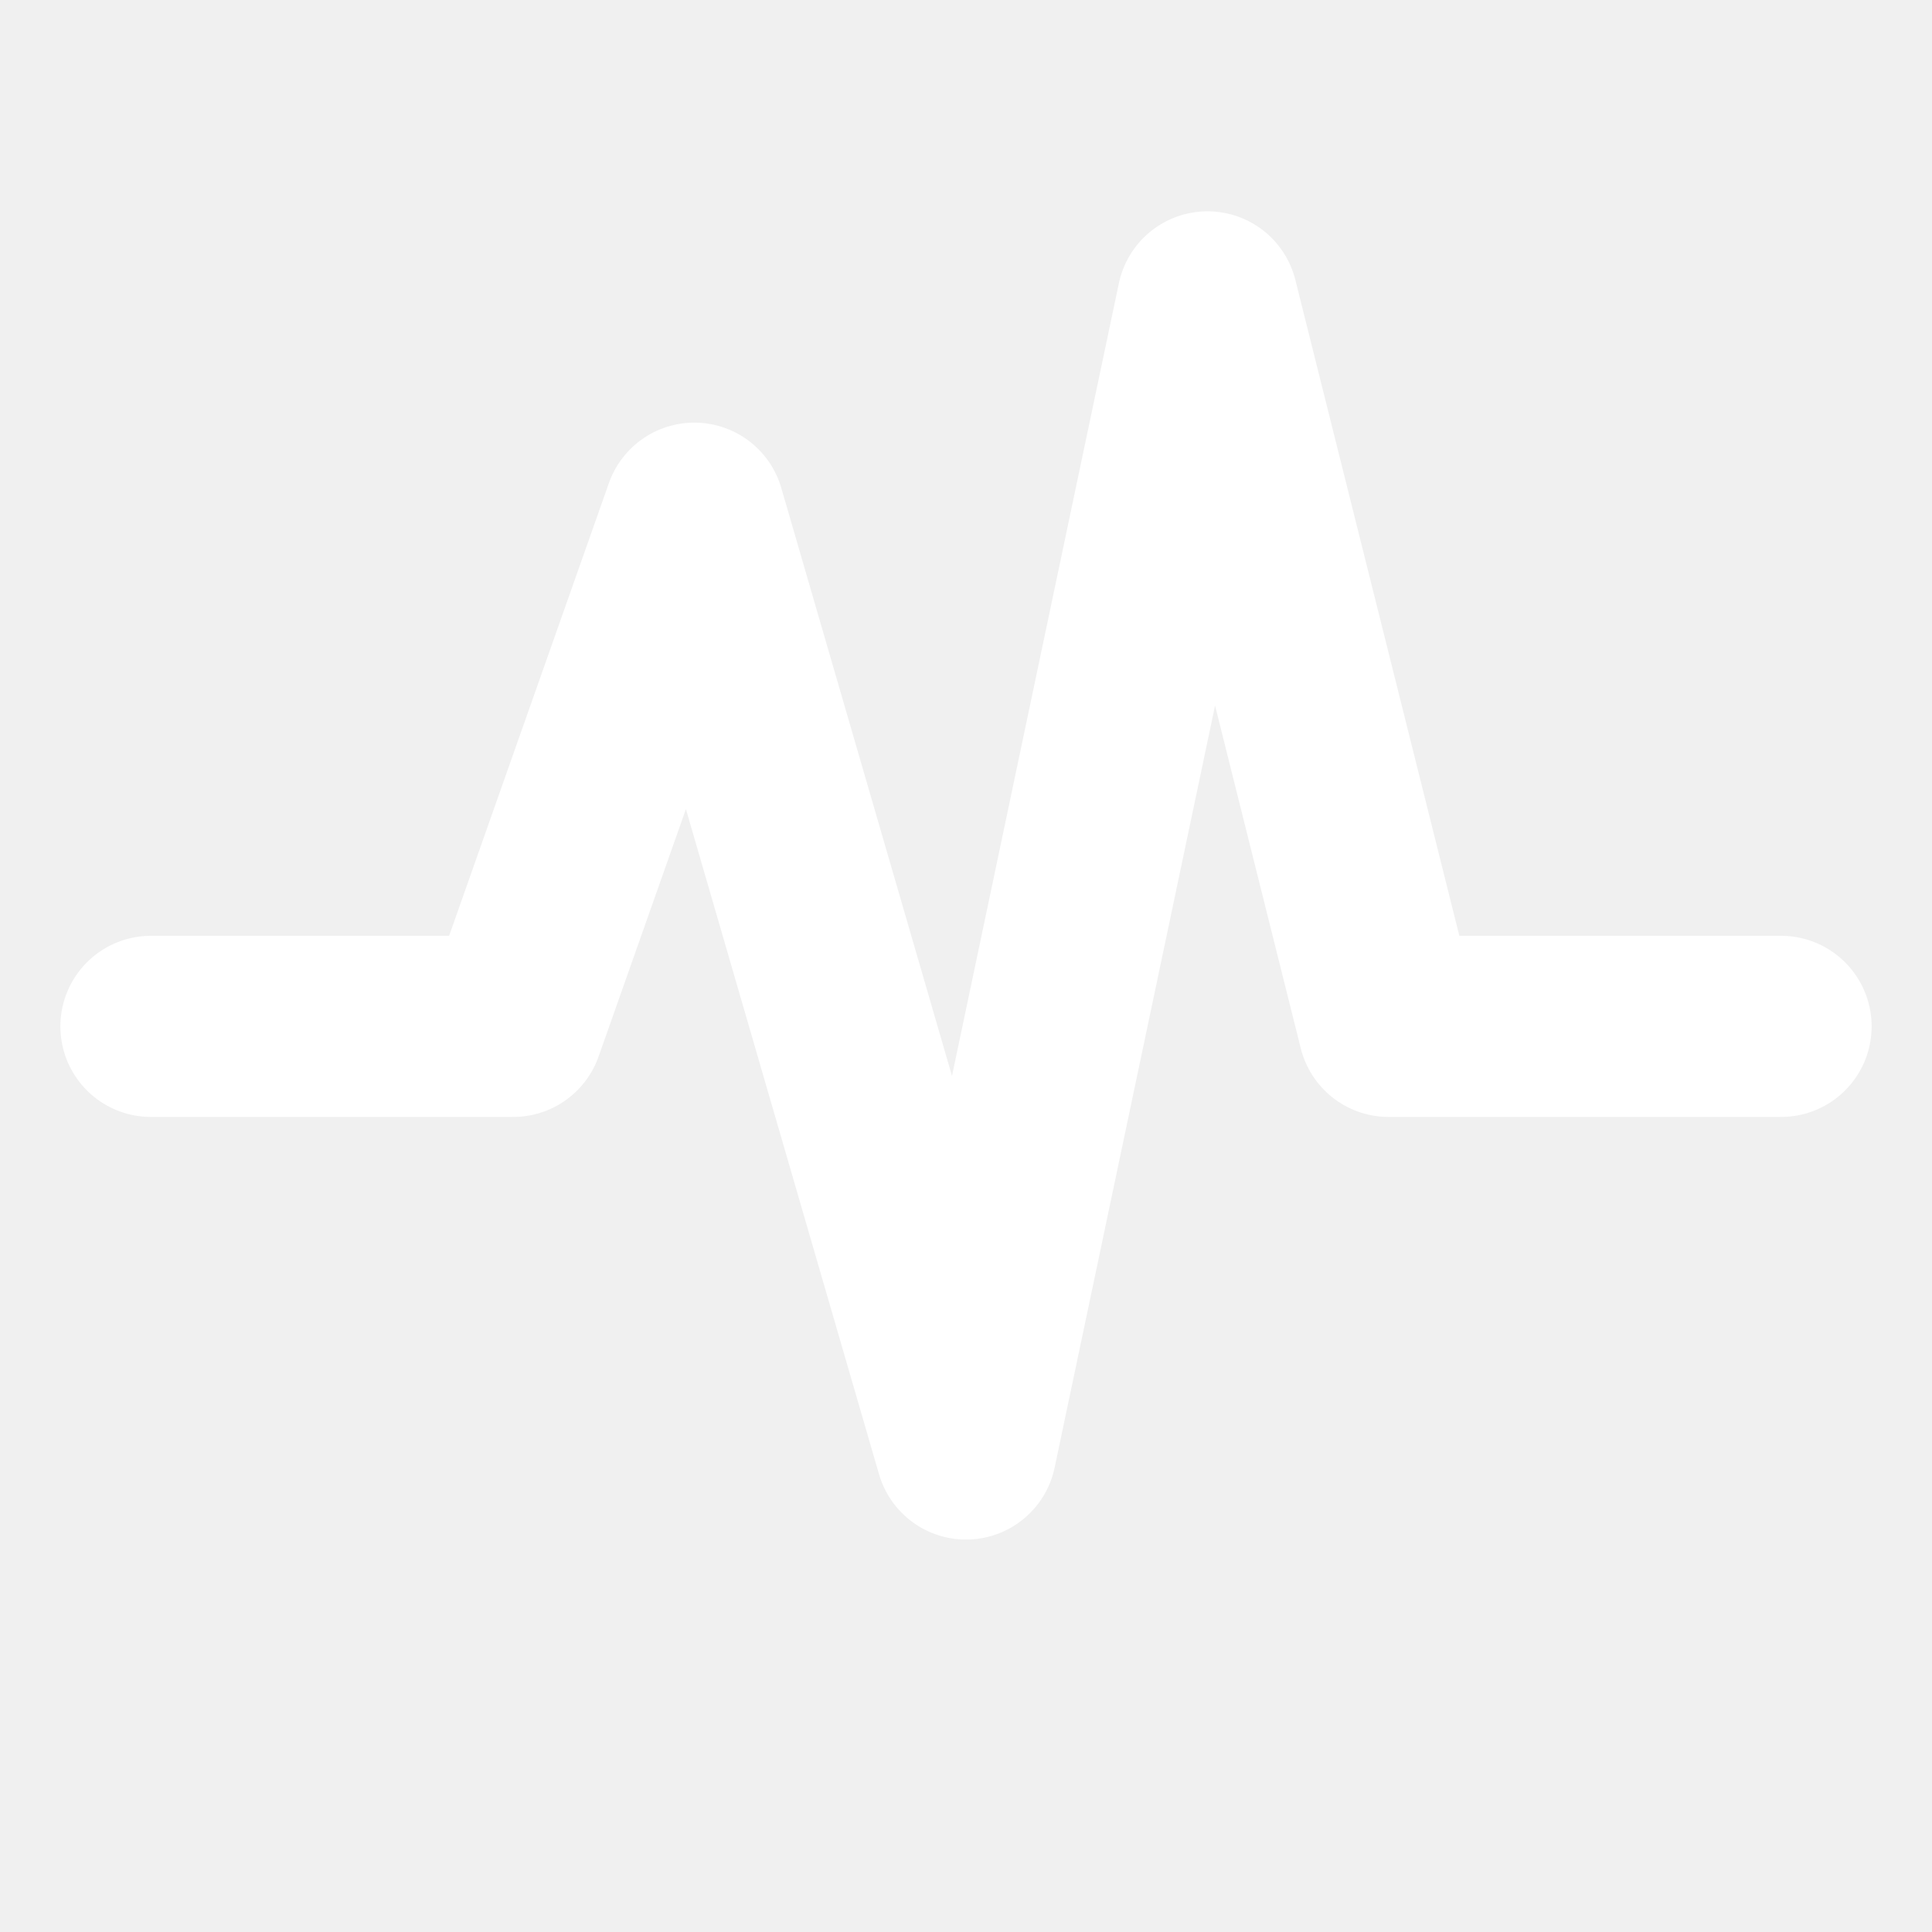
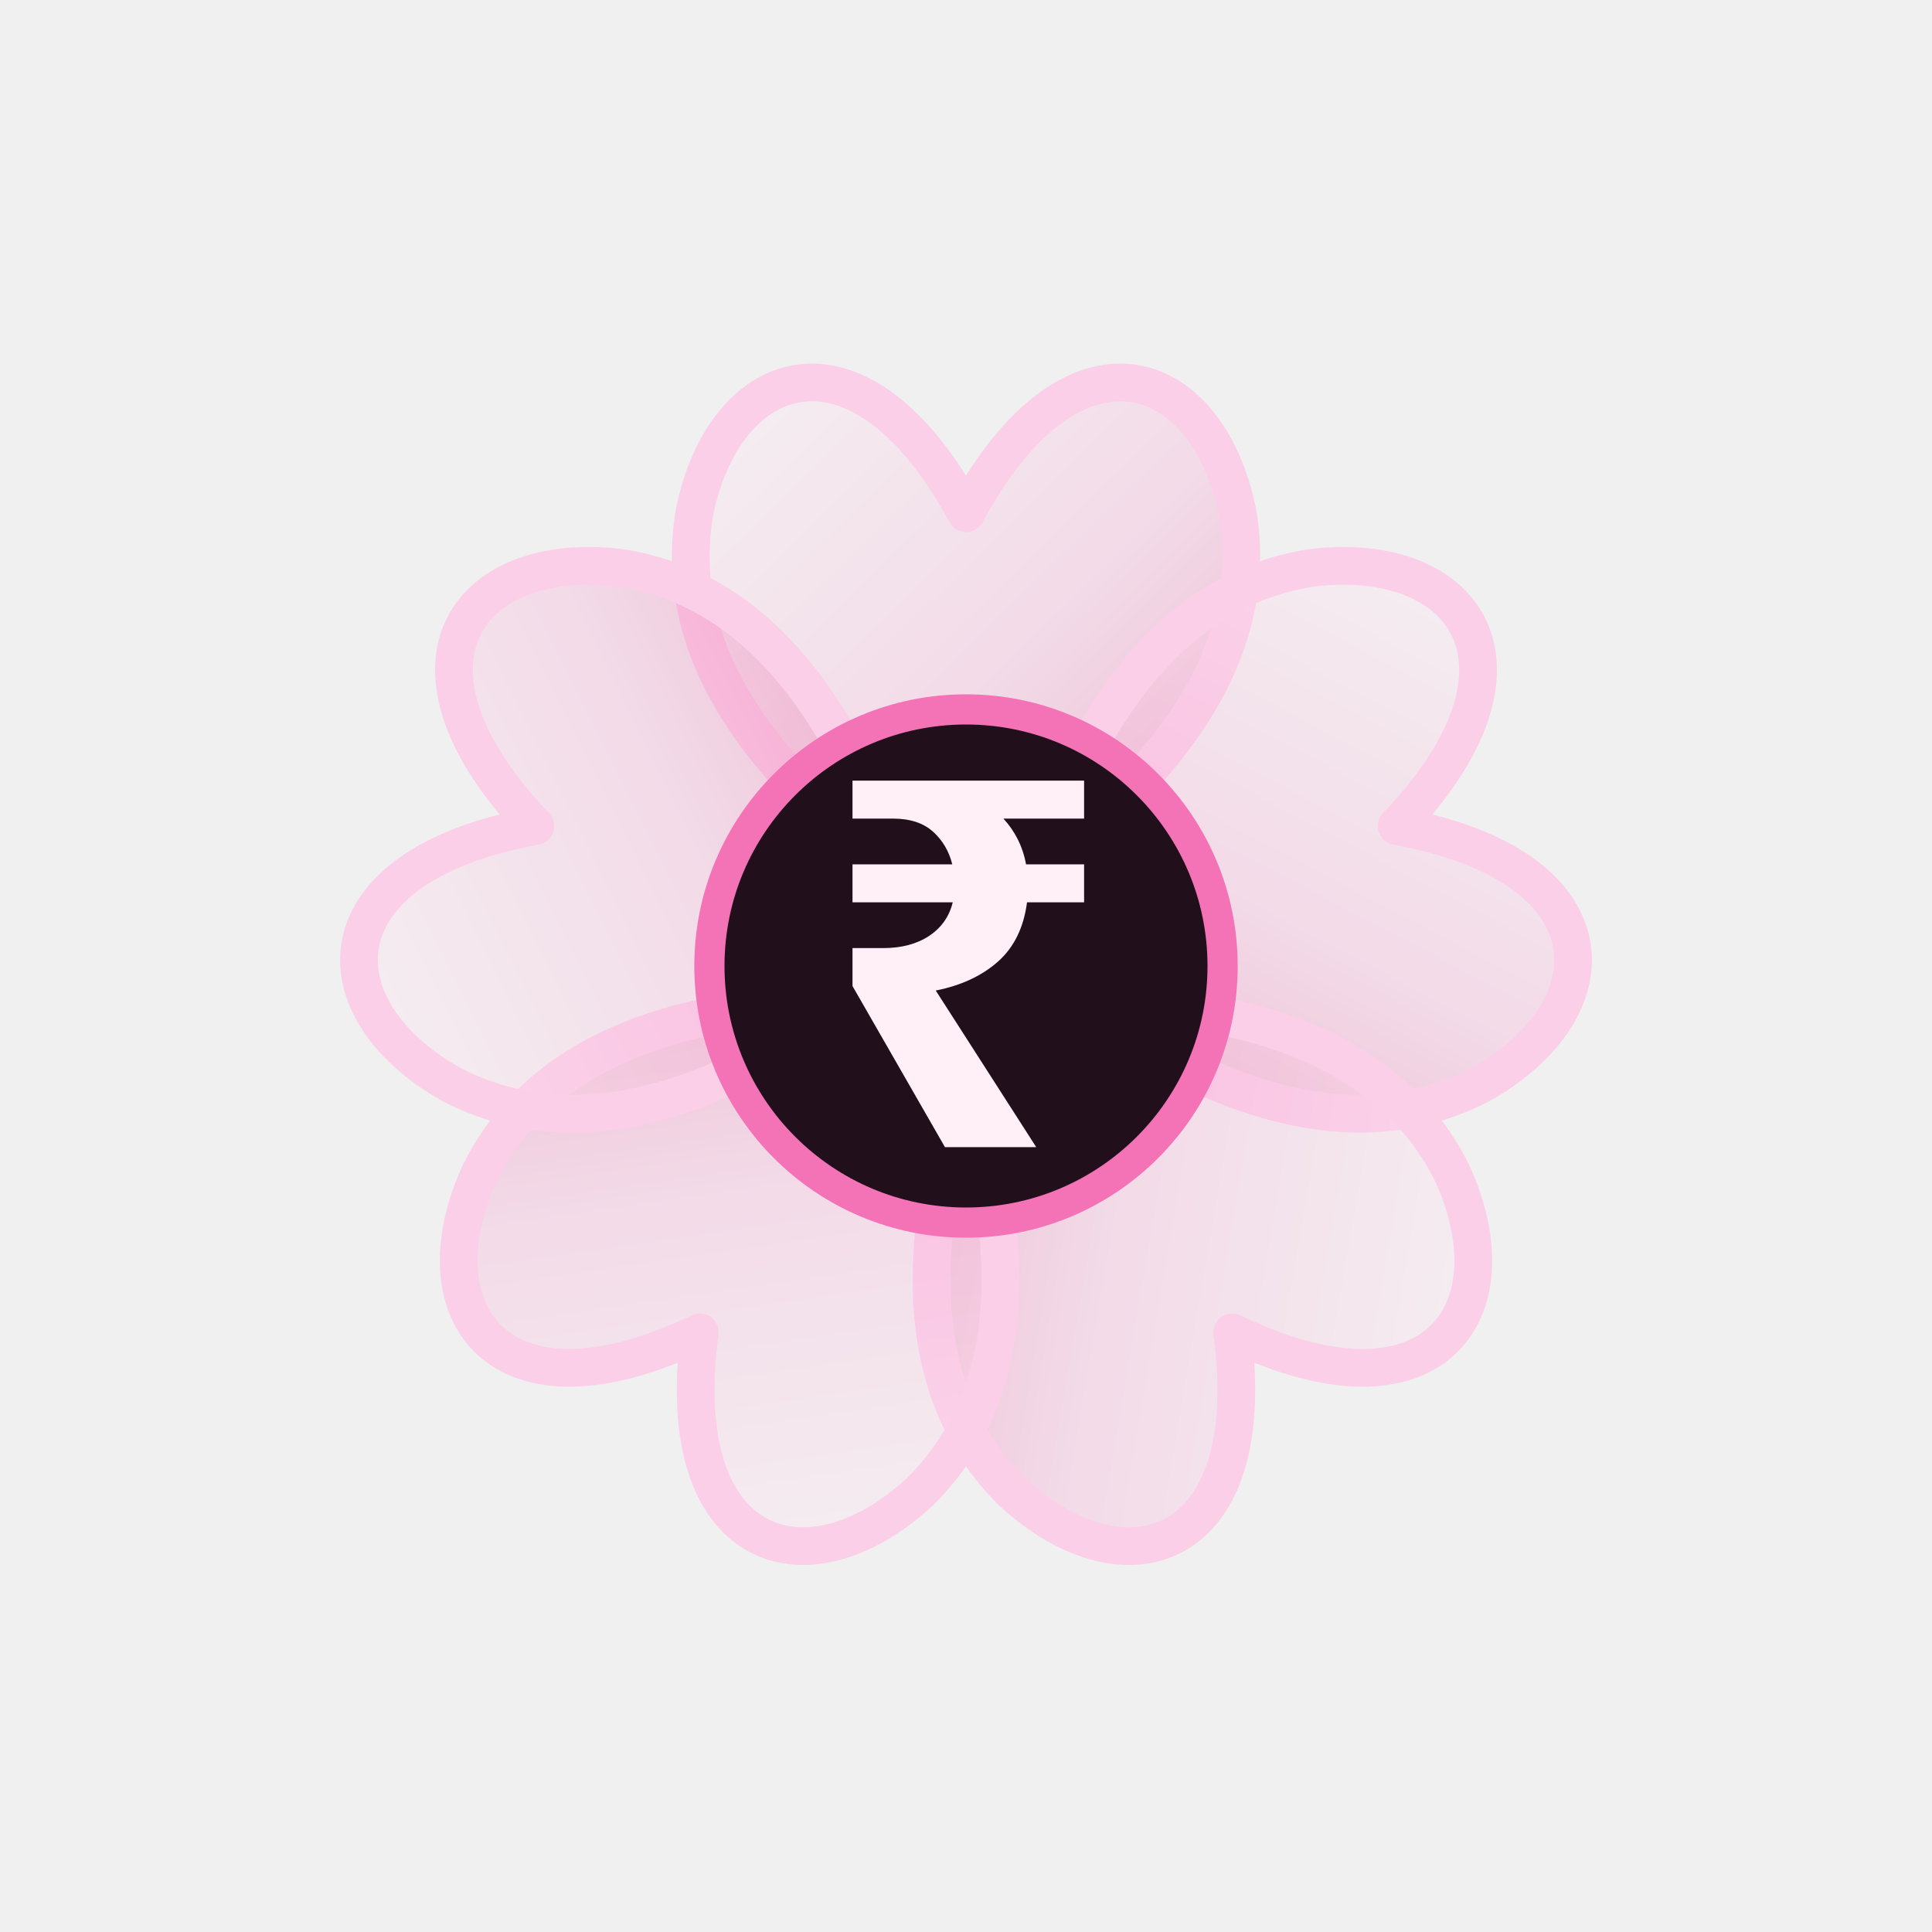
- <svg xmlns="http://www.w3.org/2000/svg" width="256" height="256" viewBox="0 0 64 64">
-   <path d="M5 34h12l6-17 9 31 8-38 6 24h13" fill="none" stroke="#fff" stroke-width="6" stroke-linecap="round" stroke-linejoin="round" />
+ <svg xmlns="http://www.w3.org/2000/svg" viewBox="0 0 128 128">
+   <defs>
+     <linearGradient id="sakuraPetal" x1="0" y1="0" x2="1" y2="1">
+       <stop offset="0%" stop-color="#FFF0F7" />
+       <stop offset="55%" stop-color="#F9A8D4" />
+       <stop offset="100%" stop-color="#DB2777" />
+     </linearGradient>
+   </defs>
+   <g fill="url(#sakuraPetal)" fill-opacity="0.3" stroke="#FBCFE8" stroke-width="2.5" stroke-linecap="round" stroke-linejoin="round">
+     <path id="petal" d="M64 61          C55 55 44 46 46 34          C48 24 57 21 64 34          C71 21 80 24 82 34          C84 46 73 55 64 61 Z" />
+     <use href="#petal" transform="rotate(72 64 64)" />
+     <use href="#petal" transform="rotate(144 64 64)" />
+     <use href="#petal" transform="rotate(216 64 64)" />
+     <use href="#petal" transform="rotate(288 64 64)" />
+   </g>
+   <circle cx="64" cy="64" r="17" fill="#21101C" stroke="#F472B6" stroke-width="2" />
+   <text x="64" y="76" text-anchor="middle" font-family="Arial, sans-serif" font-size="34" font-weight="bold" fill="#FFF0F7">₹</text>
</svg>
